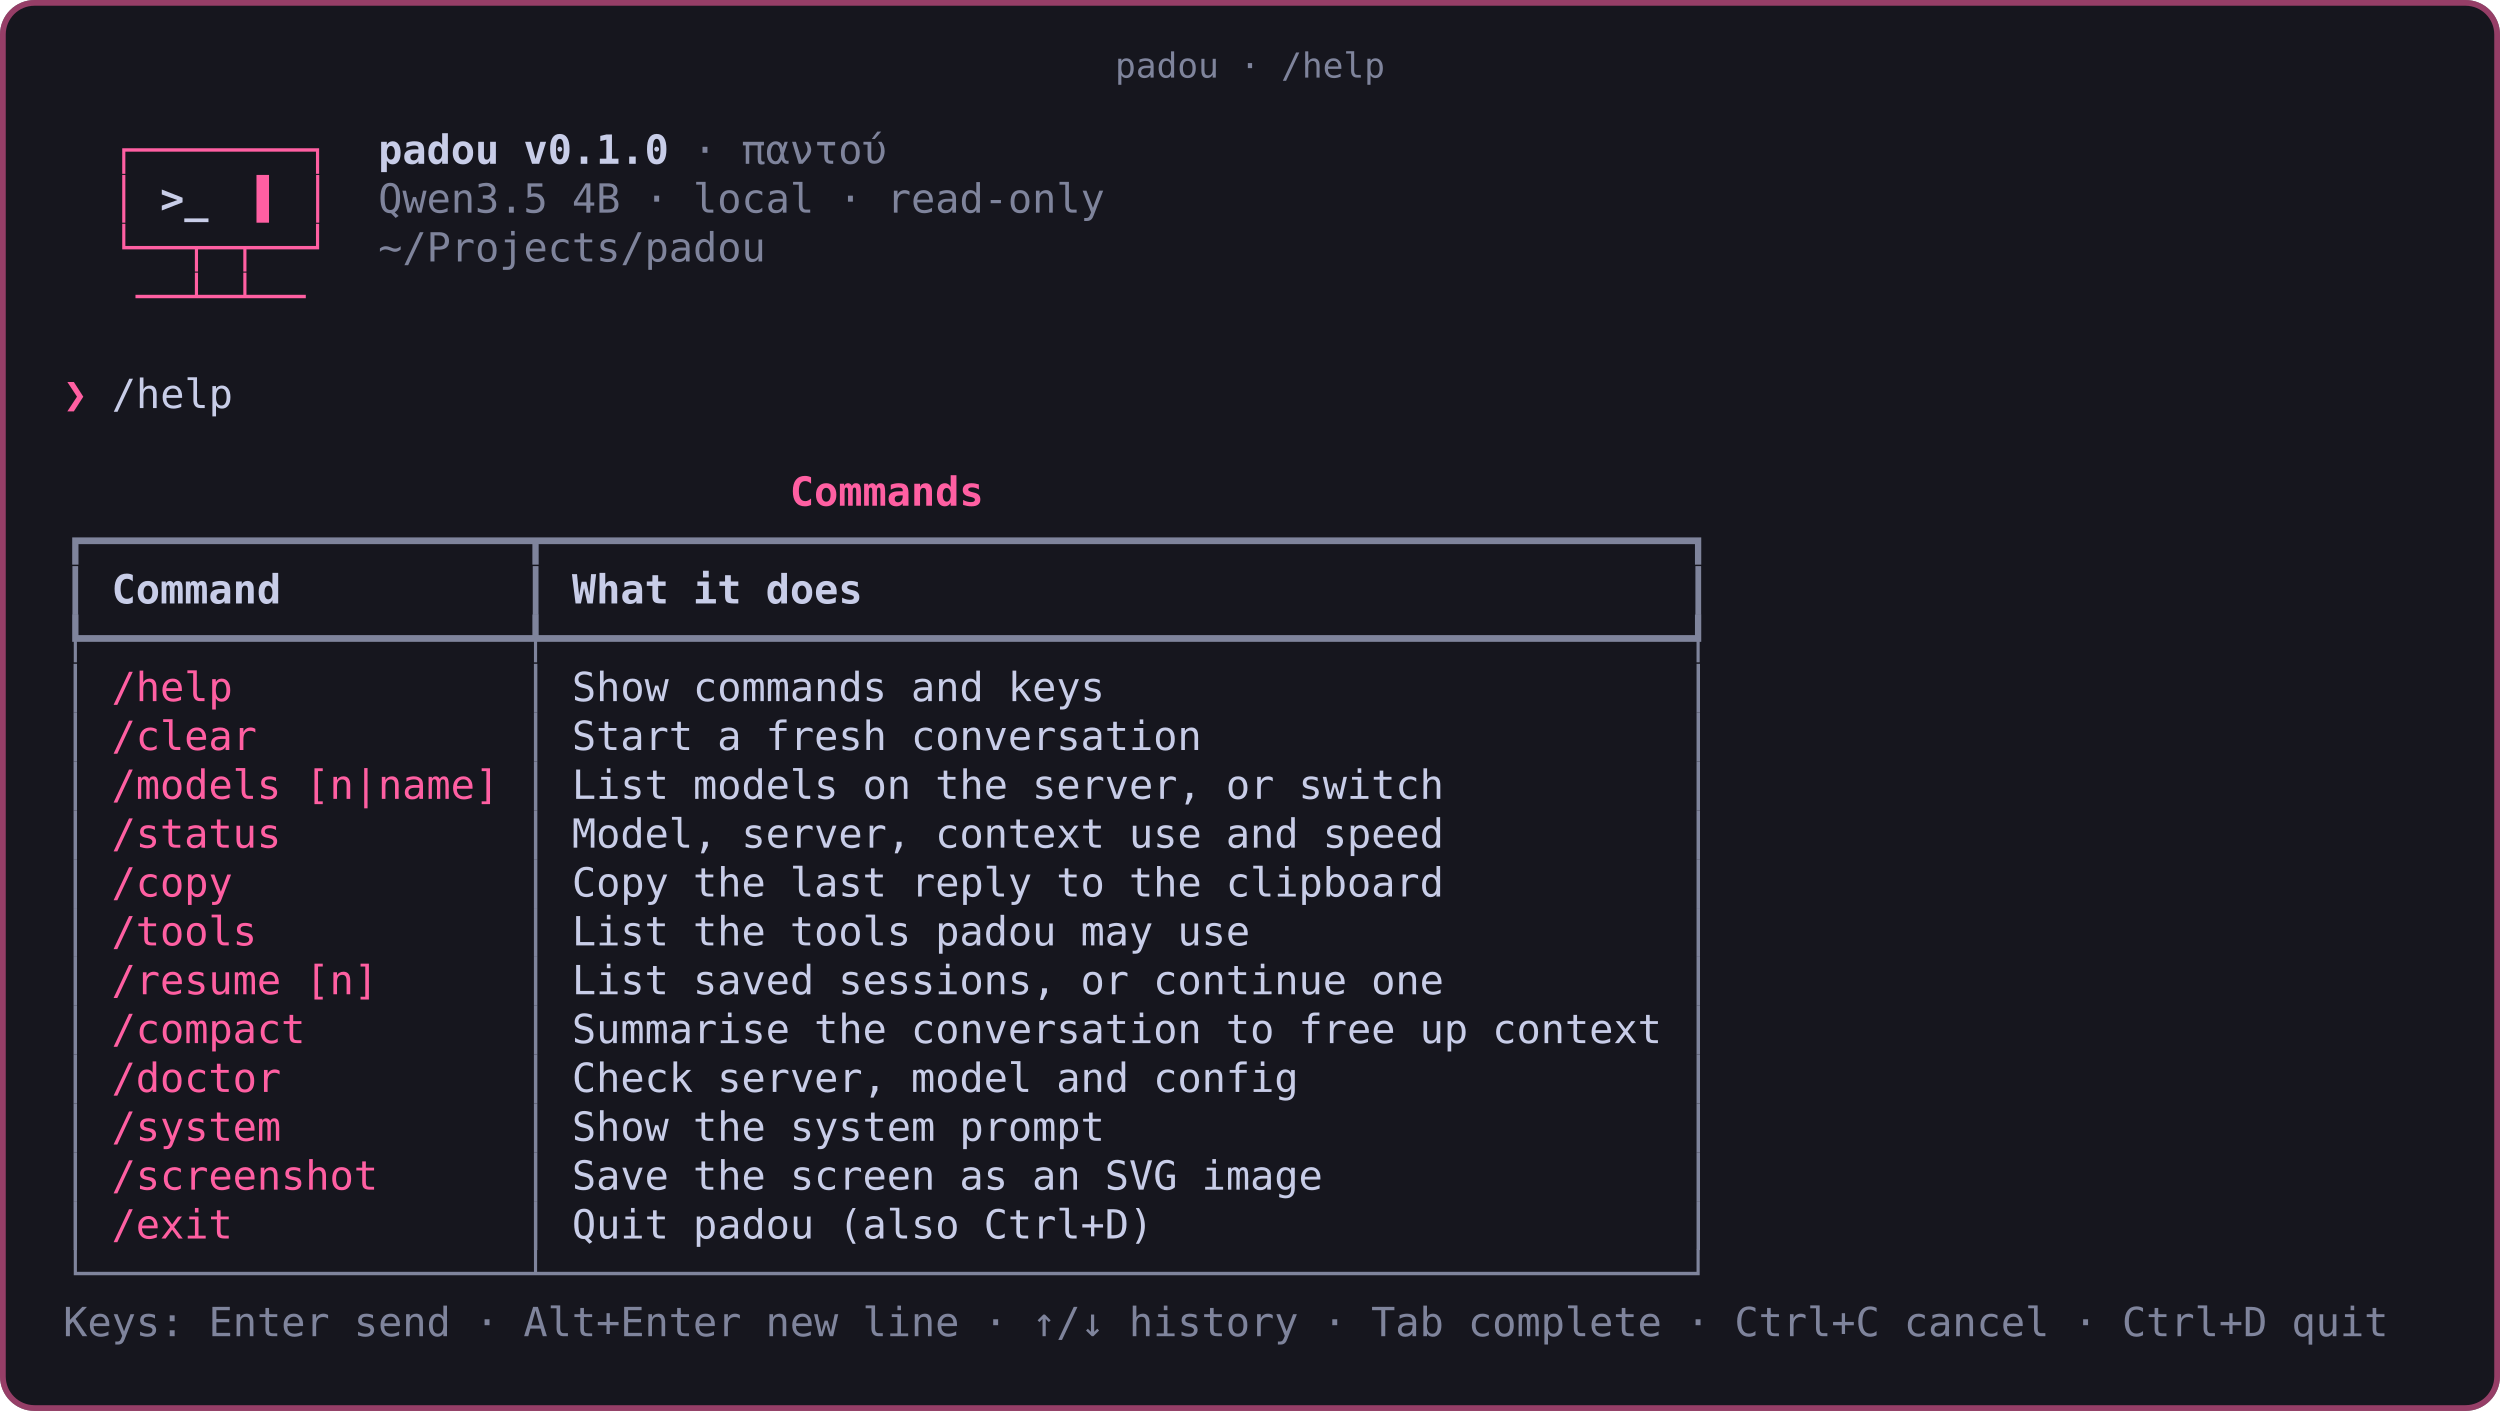
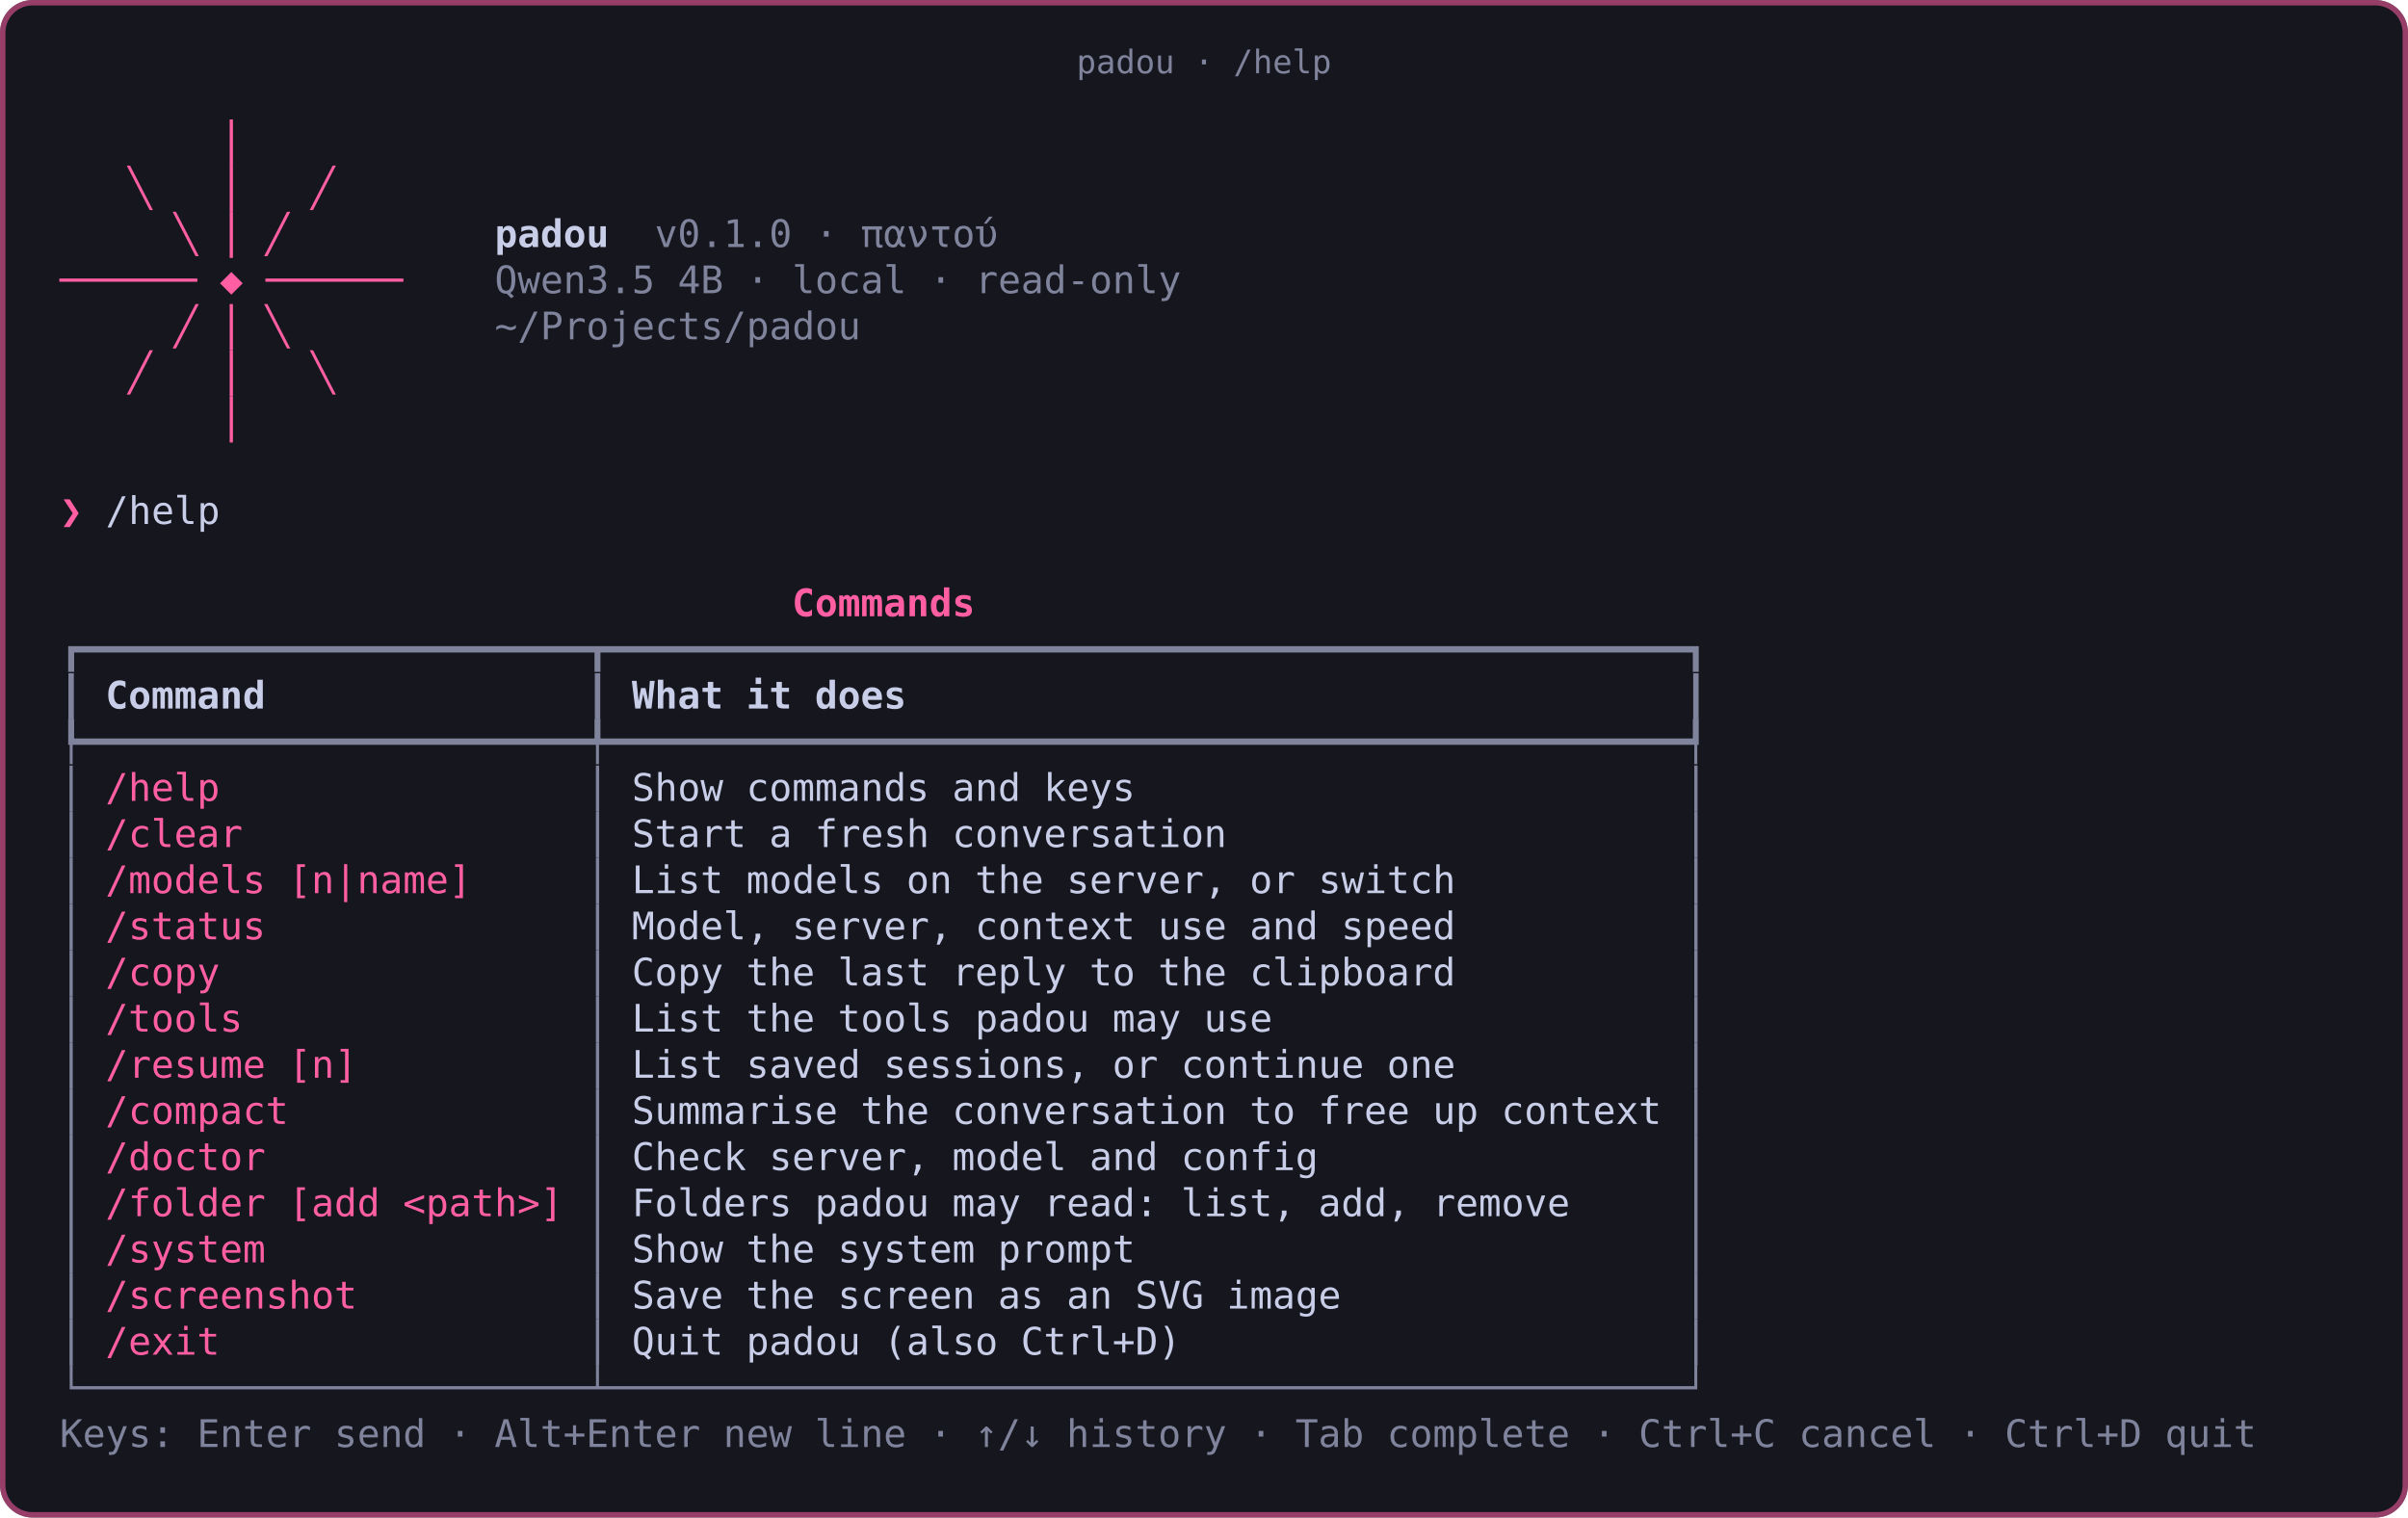
- <svg xmlns="http://www.w3.org/2000/svg" width="870" height="491" viewBox="0 0 870 491">
-   <rect width="870" height="491" rx="12" fill="#16161e" />
-   <rect x="1" y="1" width="868" height="489" rx="11" fill="none" stroke="#ff5fa2" stroke-opacity="0.55" stroke-width="2" />
-   <text x="435.0" y="27" fill="#7f849c" font-family="'JetBrains Mono','JetBrainsMono Nerd Font','DejaVu Sans Mono',monospace" font-size="12" text-anchor="middle">padou · /help</text>
+ <svg xmlns="http://www.w3.org/2000/svg" width="887" height="559" viewBox="0 0 887 559">
+   <rect width="887" height="559" rx="12" fill="#16161e" />
+   <rect x="1" y="1" width="885" height="557" rx="11" fill="none" stroke="#ff5fa2" stroke-opacity="0.55" stroke-width="2" />
+   <text x="443.5" y="27" fill="#7f849c" font-family="'JetBrains Mono','JetBrainsMono Nerd Font','DejaVu Sans Mono',monospace" font-size="12" text-anchor="middle">padou · /help</text>
  <g font-family="'JetBrains Mono','JetBrainsMono Nerd Font','DejaVu Sans Mono',monospace" font-size="14" xml:space="preserve">
-     <text x="22.0" y="57" fill="#ff5fa2" textLength="92.7" lengthAdjust="spacingAndGlyphs">  ┌───────┐</text>
-     <text x="131.6" y="57" fill="#c8cde8" font-weight="700" textLength="101.2" lengthAdjust="spacingAndGlyphs">padou v0.1.0</text>
-     <text x="232.7" y="57" fill="#7f849c" textLength="75.9" lengthAdjust="spacingAndGlyphs"> · παντού</text>
-     <text x="22.0" y="74" fill="#ff5fa2" textLength="33.7" lengthAdjust="spacingAndGlyphs">  │ </text>
-     <text x="55.7" y="74" fill="#c8cde8" font-weight="700" textLength="16.9" lengthAdjust="spacingAndGlyphs">&gt;_</text>
-     <text x="89.4" y="74" fill="#ff5fa2" textLength="8.4" lengthAdjust="spacingAndGlyphs">▌</text>
-     <text x="97.9" y="74" fill="#ff5fa2" textLength="16.9" lengthAdjust="spacingAndGlyphs"> │</text>
-     <text x="131.6" y="74" fill="#7f849c" textLength="252.9" lengthAdjust="spacingAndGlyphs">Qwen3.5 4B · local · read-only</text>
-     <text x="22.0" y="91" fill="#ff5fa2" textLength="92.7" lengthAdjust="spacingAndGlyphs">  └──┬─┬──┘</text>
-     <text x="131.6" y="91" fill="#7f849c" textLength="134.9" lengthAdjust="spacingAndGlyphs">~/Projects/padou</text>
-     <text x="22.0" y="108" fill="#ff5fa2" textLength="84.3" lengthAdjust="spacingAndGlyphs">   ──┴─┴──</text>
-     <text x="22.0" y="142" fill="#ff5fa2" font-weight="700" textLength="16.9" lengthAdjust="spacingAndGlyphs">❯ </text>
-     <text x="38.9" y="142" fill="#c8cde8" textLength="42.1" lengthAdjust="spacingAndGlyphs">/help</text>
-     <text x="22.0" y="176" fill="#ff5fa2" font-weight="700" textLength="573.2" lengthAdjust="spacingAndGlyphs">                              Commands                              </text>
-     <text x="22.0" y="193" fill="#7f849c" textLength="573.2" lengthAdjust="spacingAndGlyphs">┏━━━━━━━━━━━━━━━━━━┳━━━━━━━━━━━━━━━━━━━━━━━━━━━━━━━━━━━━━━━━━━━━━━━┓</text>
-     <rect x="25.2" y="197" width="2" height="17" fill="#7f849c" />
-     <text x="30.4" y="210" fill="#c8cde8" font-weight="700" textLength="151.7" lengthAdjust="spacingAndGlyphs"> Command          </text>
-     <rect x="185.4" y="197" width="2" height="17" fill="#7f849c" />
-     <text x="190.6" y="210" fill="#c8cde8" font-weight="700" textLength="396.2" lengthAdjust="spacingAndGlyphs"> What it does                                  </text>
-     <rect x="590.0" y="197" width="2" height="17" fill="#7f849c" />
-     <text x="22.0" y="227" fill="#7f849c" textLength="573.2" lengthAdjust="spacingAndGlyphs">┡━━━━━━━━━━━━━━━━━━╇━━━━━━━━━━━━━━━━━━━━━━━━━━━━━━━━━━━━━━━━━━━━━━━┩</text>
-     <rect x="25.6" y="231" width="1.2" height="17" fill="#7f849c" />
-     <text x="30.4" y="244" fill="#ff5fa2" textLength="151.7" lengthAdjust="spacingAndGlyphs"> /help            </text>
-     <rect x="185.8" y="231" width="1.2" height="17" fill="#7f849c" />
-     <text x="190.6" y="244" fill="#c8cde8" textLength="396.2" lengthAdjust="spacingAndGlyphs"> Show commands and keys                        </text>
-     <rect x="590.4" y="231" width="1.2" height="17" fill="#7f849c" />
-     <rect x="25.6" y="248" width="1.2" height="17" fill="#7f849c" />
-     <text x="30.4" y="261" fill="#ff5fa2" textLength="151.7" lengthAdjust="spacingAndGlyphs"> /clear           </text>
-     <rect x="185.8" y="248" width="1.2" height="17" fill="#7f849c" />
-     <text x="190.6" y="261" fill="#c8cde8" textLength="396.2" lengthAdjust="spacingAndGlyphs"> Start a fresh conversation                    </text>
-     <rect x="590.4" y="248" width="1.2" height="17" fill="#7f849c" />
-     <rect x="25.6" y="265" width="1.2" height="17" fill="#7f849c" />
-     <text x="30.4" y="278" fill="#ff5fa2" textLength="151.7" lengthAdjust="spacingAndGlyphs"> /models [n|name] </text>
-     <rect x="185.8" y="265" width="1.2" height="17" fill="#7f849c" />
-     <text x="190.6" y="278" fill="#c8cde8" textLength="396.2" lengthAdjust="spacingAndGlyphs"> List models on the server, or switch          </text>
-     <rect x="590.4" y="265" width="1.2" height="17" fill="#7f849c" />
+     <rect x="84.6" y="44" width="1.2" height="17" fill="#ff5fa2" />
+     <text x="47.3" y="74" fill="#ff5fa2" font-weight="700" textLength="8.4" lengthAdjust="spacingAndGlyphs">╲</text>
+     <rect x="84.6" y="61" width="1.2" height="17" fill="#ff5fa2" />
+     <text x="114.7" y="74" fill="#ff5fa2" font-weight="700" textLength="8.4" lengthAdjust="spacingAndGlyphs">╱</text>
+     <text x="64.2" y="91" fill="#ff5fa2" font-weight="700" textLength="8.4" lengthAdjust="spacingAndGlyphs">╲</text>
+     <rect x="84.6" y="78" width="1.2" height="17" fill="#ff5fa2" />
+     <text x="97.9" y="91" fill="#ff5fa2" font-weight="700" textLength="8.4" lengthAdjust="spacingAndGlyphs">╱</text>
+     <text x="182.2" y="91" fill="#c8cde8" font-weight="700" textLength="42.1" lengthAdjust="spacingAndGlyphs">padou</text>
+     <text x="224.3" y="91" fill="#7f849c" textLength="143.3" lengthAdjust="spacingAndGlyphs">  v0.1.0 · παντού</text>
+     <text x="22.0" y="108" fill="#ff5fa2" font-weight="700" textLength="50.6" lengthAdjust="spacingAndGlyphs">──────</text>
+     <text x="81.0" y="108" fill="#ff5fa2" font-weight="700" textLength="8.4" lengthAdjust="spacingAndGlyphs">◆</text>
+     <text x="97.9" y="108" fill="#ff5fa2" font-weight="700" textLength="50.6" lengthAdjust="spacingAndGlyphs">──────</text>
+     <text x="182.2" y="108" fill="#7f849c" textLength="252.9" lengthAdjust="spacingAndGlyphs">Qwen3.5 4B · local · read-only</text>
+     <text x="64.2" y="125" fill="#ff5fa2" font-weight="700" textLength="8.4" lengthAdjust="spacingAndGlyphs">╱</text>
+     <rect x="84.6" y="112" width="1.2" height="17" fill="#ff5fa2" />
+     <text x="97.9" y="125" fill="#ff5fa2" font-weight="700" textLength="8.4" lengthAdjust="spacingAndGlyphs">╲</text>
+     <text x="182.2" y="125" fill="#7f849c" textLength="134.9" lengthAdjust="spacingAndGlyphs">~/Projects/padou</text>
+     <text x="47.3" y="142" fill="#ff5fa2" font-weight="700" textLength="8.4" lengthAdjust="spacingAndGlyphs">╱</text>
+     <rect x="84.6" y="129" width="1.2" height="17" fill="#ff5fa2" />
+     <text x="114.7" y="142" fill="#ff5fa2" font-weight="700" textLength="8.4" lengthAdjust="spacingAndGlyphs">╲</text>
+     <rect x="84.6" y="146" width="1.2" height="17" fill="#ff5fa2" />
+     <text x="22.0" y="193" fill="#ff5fa2" font-weight="700" textLength="16.9" lengthAdjust="spacingAndGlyphs">❯ </text>
+     <text x="38.9" y="193" fill="#c8cde8" textLength="42.1" lengthAdjust="spacingAndGlyphs">/help</text>
+     <text x="22.0" y="227" fill="#ff5fa2" font-weight="700" textLength="607.0" lengthAdjust="spacingAndGlyphs">                                Commands                                </text>
+     <text x="22.0" y="244" fill="#7f849c" textLength="607.0" lengthAdjust="spacingAndGlyphs">┏━━━━━━━━━━━━━━━━━━━━━━┳━━━━━━━━━━━━━━━━━━━━━━━━━━━━━━━━━━━━━━━━━━━━━━━┓</text>
+     <rect x="25.2" y="248" width="2" height="17" fill="#7f849c" />
+     <text x="30.4" y="261" fill="#c8cde8" font-weight="700" textLength="185.5" lengthAdjust="spacingAndGlyphs"> Command              </text>
+     <rect x="219.1" y="248" width="2" height="17" fill="#7f849c" />
+     <text x="224.3" y="261" fill="#c8cde8" font-weight="700" textLength="396.2" lengthAdjust="spacingAndGlyphs"> What it does                                  </text>
+     <rect x="623.7" y="248" width="2" height="17" fill="#7f849c" />
+     <text x="22.0" y="278" fill="#7f849c" textLength="607.0" lengthAdjust="spacingAndGlyphs">┡━━━━━━━━━━━━━━━━━━━━━━╇━━━━━━━━━━━━━━━━━━━━━━━━━━━━━━━━━━━━━━━━━━━━━━━┩</text>
    <rect x="25.6" y="282" width="1.2" height="17" fill="#7f849c" />
-     <text x="30.4" y="295" fill="#ff5fa2" textLength="151.7" lengthAdjust="spacingAndGlyphs"> /status          </text>
-     <rect x="185.8" y="282" width="1.2" height="17" fill="#7f849c" />
-     <text x="190.6" y="295" fill="#c8cde8" textLength="396.2" lengthAdjust="spacingAndGlyphs"> Model, server, context use and speed          </text>
-     <rect x="590.4" y="282" width="1.2" height="17" fill="#7f849c" />
+     <text x="30.4" y="295" fill="#ff5fa2" textLength="185.5" lengthAdjust="spacingAndGlyphs"> /help                </text>
+     <rect x="219.5" y="282" width="1.2" height="17" fill="#7f849c" />
+     <text x="224.3" y="295" fill="#c8cde8" textLength="396.2" lengthAdjust="spacingAndGlyphs"> Show commands and keys                        </text>
+     <rect x="624.1" y="282" width="1.2" height="17" fill="#7f849c" />
    <rect x="25.6" y="299" width="1.2" height="17" fill="#7f849c" />
-     <text x="30.4" y="312" fill="#ff5fa2" textLength="151.7" lengthAdjust="spacingAndGlyphs"> /copy            </text>
-     <rect x="185.8" y="299" width="1.2" height="17" fill="#7f849c" />
-     <text x="190.6" y="312" fill="#c8cde8" textLength="396.2" lengthAdjust="spacingAndGlyphs"> Copy the last reply to the clipboard          </text>
-     <rect x="590.4" y="299" width="1.2" height="17" fill="#7f849c" />
+     <text x="30.4" y="312" fill="#ff5fa2" textLength="185.5" lengthAdjust="spacingAndGlyphs"> /clear               </text>
+     <rect x="219.5" y="299" width="1.2" height="17" fill="#7f849c" />
+     <text x="224.3" y="312" fill="#c8cde8" textLength="396.2" lengthAdjust="spacingAndGlyphs"> Start a fresh conversation                    </text>
+     <rect x="624.1" y="299" width="1.2" height="17" fill="#7f849c" />
    <rect x="25.6" y="316" width="1.2" height="17" fill="#7f849c" />
-     <text x="30.4" y="329" fill="#ff5fa2" textLength="151.7" lengthAdjust="spacingAndGlyphs"> /tools           </text>
-     <rect x="185.8" y="316" width="1.2" height="17" fill="#7f849c" />
-     <text x="190.6" y="329" fill="#c8cde8" textLength="396.2" lengthAdjust="spacingAndGlyphs"> List the tools padou may use                  </text>
-     <rect x="590.4" y="316" width="1.2" height="17" fill="#7f849c" />
+     <text x="30.4" y="329" fill="#ff5fa2" textLength="185.5" lengthAdjust="spacingAndGlyphs"> /models [n|name]     </text>
+     <rect x="219.5" y="316" width="1.2" height="17" fill="#7f849c" />
+     <text x="224.3" y="329" fill="#c8cde8" textLength="396.2" lengthAdjust="spacingAndGlyphs"> List models on the server, or switch          </text>
+     <rect x="624.1" y="316" width="1.2" height="17" fill="#7f849c" />
    <rect x="25.6" y="333" width="1.2" height="17" fill="#7f849c" />
-     <text x="30.4" y="346" fill="#ff5fa2" textLength="151.7" lengthAdjust="spacingAndGlyphs"> /resume [n]      </text>
-     <rect x="185.8" y="333" width="1.2" height="17" fill="#7f849c" />
-     <text x="190.6" y="346" fill="#c8cde8" textLength="396.2" lengthAdjust="spacingAndGlyphs"> List saved sessions, or continue one          </text>
-     <rect x="590.4" y="333" width="1.2" height="17" fill="#7f849c" />
+     <text x="30.4" y="346" fill="#ff5fa2" textLength="185.5" lengthAdjust="spacingAndGlyphs"> /status              </text>
+     <rect x="219.5" y="333" width="1.2" height="17" fill="#7f849c" />
+     <text x="224.3" y="346" fill="#c8cde8" textLength="396.2" lengthAdjust="spacingAndGlyphs"> Model, server, context use and speed          </text>
+     <rect x="624.1" y="333" width="1.2" height="17" fill="#7f849c" />
    <rect x="25.6" y="350" width="1.2" height="17" fill="#7f849c" />
-     <text x="30.4" y="363" fill="#ff5fa2" textLength="151.7" lengthAdjust="spacingAndGlyphs"> /compact         </text>
-     <rect x="185.8" y="350" width="1.2" height="17" fill="#7f849c" />
-     <text x="190.6" y="363" fill="#c8cde8" textLength="396.2" lengthAdjust="spacingAndGlyphs"> Summarise the conversation to free up context </text>
-     <rect x="590.4" y="350" width="1.2" height="17" fill="#7f849c" />
+     <text x="30.4" y="363" fill="#ff5fa2" textLength="185.5" lengthAdjust="spacingAndGlyphs"> /copy                </text>
+     <rect x="219.5" y="350" width="1.2" height="17" fill="#7f849c" />
+     <text x="224.3" y="363" fill="#c8cde8" textLength="396.2" lengthAdjust="spacingAndGlyphs"> Copy the last reply to the clipboard          </text>
+     <rect x="624.1" y="350" width="1.2" height="17" fill="#7f849c" />
    <rect x="25.6" y="367" width="1.2" height="17" fill="#7f849c" />
-     <text x="30.4" y="380" fill="#ff5fa2" textLength="151.7" lengthAdjust="spacingAndGlyphs"> /doctor          </text>
-     <rect x="185.8" y="367" width="1.2" height="17" fill="#7f849c" />
-     <text x="190.6" y="380" fill="#c8cde8" textLength="396.2" lengthAdjust="spacingAndGlyphs"> Check server, model and config                </text>
-     <rect x="590.4" y="367" width="1.2" height="17" fill="#7f849c" />
+     <text x="30.4" y="380" fill="#ff5fa2" textLength="185.5" lengthAdjust="spacingAndGlyphs"> /tools               </text>
+     <rect x="219.5" y="367" width="1.2" height="17" fill="#7f849c" />
+     <text x="224.3" y="380" fill="#c8cde8" textLength="396.2" lengthAdjust="spacingAndGlyphs"> List the tools padou may use                  </text>
+     <rect x="624.1" y="367" width="1.2" height="17" fill="#7f849c" />
    <rect x="25.6" y="384" width="1.2" height="17" fill="#7f849c" />
-     <text x="30.4" y="397" fill="#ff5fa2" textLength="151.7" lengthAdjust="spacingAndGlyphs"> /system          </text>
-     <rect x="185.8" y="384" width="1.2" height="17" fill="#7f849c" />
-     <text x="190.6" y="397" fill="#c8cde8" textLength="396.2" lengthAdjust="spacingAndGlyphs"> Show the system prompt                        </text>
-     <rect x="590.4" y="384" width="1.2" height="17" fill="#7f849c" />
+     <text x="30.4" y="397" fill="#ff5fa2" textLength="185.5" lengthAdjust="spacingAndGlyphs"> /resume [n]          </text>
+     <rect x="219.5" y="384" width="1.2" height="17" fill="#7f849c" />
+     <text x="224.3" y="397" fill="#c8cde8" textLength="396.2" lengthAdjust="spacingAndGlyphs"> List saved sessions, or continue one          </text>
+     <rect x="624.1" y="384" width="1.2" height="17" fill="#7f849c" />
    <rect x="25.6" y="401" width="1.2" height="17" fill="#7f849c" />
-     <text x="30.4" y="414" fill="#ff5fa2" textLength="151.7" lengthAdjust="spacingAndGlyphs"> /screenshot      </text>
-     <rect x="185.8" y="401" width="1.2" height="17" fill="#7f849c" />
-     <text x="190.6" y="414" fill="#c8cde8" textLength="396.2" lengthAdjust="spacingAndGlyphs"> Save the screen as an SVG image               </text>
-     <rect x="590.4" y="401" width="1.2" height="17" fill="#7f849c" />
+     <text x="30.4" y="414" fill="#ff5fa2" textLength="185.5" lengthAdjust="spacingAndGlyphs"> /compact             </text>
+     <rect x="219.5" y="401" width="1.2" height="17" fill="#7f849c" />
+     <text x="224.3" y="414" fill="#c8cde8" textLength="396.2" lengthAdjust="spacingAndGlyphs"> Summarise the conversation to free up context </text>
+     <rect x="624.1" y="401" width="1.2" height="17" fill="#7f849c" />
    <rect x="25.6" y="418" width="1.2" height="17" fill="#7f849c" />
-     <text x="30.4" y="431" fill="#ff5fa2" textLength="151.7" lengthAdjust="spacingAndGlyphs"> /exit            </text>
-     <rect x="185.8" y="418" width="1.2" height="17" fill="#7f849c" />
-     <text x="190.6" y="431" fill="#c8cde8" textLength="396.2" lengthAdjust="spacingAndGlyphs"> Quit padou (also Ctrl+D)                      </text>
-     <rect x="590.4" y="418" width="1.2" height="17" fill="#7f849c" />
-     <text x="22.0" y="448" fill="#7f849c" textLength="573.2" lengthAdjust="spacingAndGlyphs">└──────────────────┴───────────────────────────────────────────────┘</text>
-     <text x="22.0" y="465" fill="#7f849c" textLength="809.3" lengthAdjust="spacingAndGlyphs">Keys: Enter send · Alt+Enter new line · ↑/↓ history · Tab complete · Ctrl+C cancel · Ctrl+D quit</text>
+     <text x="30.4" y="431" fill="#ff5fa2" textLength="185.5" lengthAdjust="spacingAndGlyphs"> /doctor              </text>
+     <rect x="219.5" y="418" width="1.2" height="17" fill="#7f849c" />
+     <text x="224.3" y="431" fill="#c8cde8" textLength="396.2" lengthAdjust="spacingAndGlyphs"> Check server, model and config                </text>
+     <rect x="624.1" y="418" width="1.2" height="17" fill="#7f849c" />
+     <rect x="25.6" y="435" width="1.2" height="17" fill="#7f849c" />
+     <text x="30.4" y="448" fill="#ff5fa2" textLength="185.5" lengthAdjust="spacingAndGlyphs"> /folder [add &lt;path&gt;] </text>
+     <rect x="219.5" y="435" width="1.2" height="17" fill="#7f849c" />
+     <text x="224.3" y="448" fill="#c8cde8" textLength="396.2" lengthAdjust="spacingAndGlyphs"> Folders padou may read: list, add, remove     </text>
+     <rect x="624.1" y="435" width="1.2" height="17" fill="#7f849c" />
+     <rect x="25.6" y="452" width="1.2" height="17" fill="#7f849c" />
+     <text x="30.4" y="465" fill="#ff5fa2" textLength="185.5" lengthAdjust="spacingAndGlyphs"> /system              </text>
+     <rect x="219.5" y="452" width="1.2" height="17" fill="#7f849c" />
+     <text x="224.3" y="465" fill="#c8cde8" textLength="396.2" lengthAdjust="spacingAndGlyphs"> Show the system prompt                        </text>
+     <rect x="624.1" y="452" width="1.2" height="17" fill="#7f849c" />
+     <rect x="25.6" y="469" width="1.2" height="17" fill="#7f849c" />
+     <text x="30.4" y="482" fill="#ff5fa2" textLength="185.5" lengthAdjust="spacingAndGlyphs"> /screenshot          </text>
+     <rect x="219.5" y="469" width="1.2" height="17" fill="#7f849c" />
+     <text x="224.3" y="482" fill="#c8cde8" textLength="396.2" lengthAdjust="spacingAndGlyphs"> Save the screen as an SVG image               </text>
+     <rect x="624.1" y="469" width="1.2" height="17" fill="#7f849c" />
+     <rect x="25.6" y="486" width="1.2" height="17" fill="#7f849c" />
+     <text x="30.4" y="499" fill="#ff5fa2" textLength="185.5" lengthAdjust="spacingAndGlyphs"> /exit                </text>
+     <rect x="219.5" y="486" width="1.2" height="17" fill="#7f849c" />
+     <text x="224.3" y="499" fill="#c8cde8" textLength="396.2" lengthAdjust="spacingAndGlyphs"> Quit padou (also Ctrl+D)                      </text>
+     <rect x="624.1" y="486" width="1.2" height="17" fill="#7f849c" />
+     <text x="22.0" y="516" fill="#7f849c" textLength="607.0" lengthAdjust="spacingAndGlyphs">└──────────────────────┴───────────────────────────────────────────────┘</text>
+     <text x="22.0" y="533" fill="#7f849c" textLength="809.3" lengthAdjust="spacingAndGlyphs">Keys: Enter send · Alt+Enter new line · ↑/↓ history · Tab complete · Ctrl+C cancel · Ctrl+D quit</text>
  </g>
</svg>
